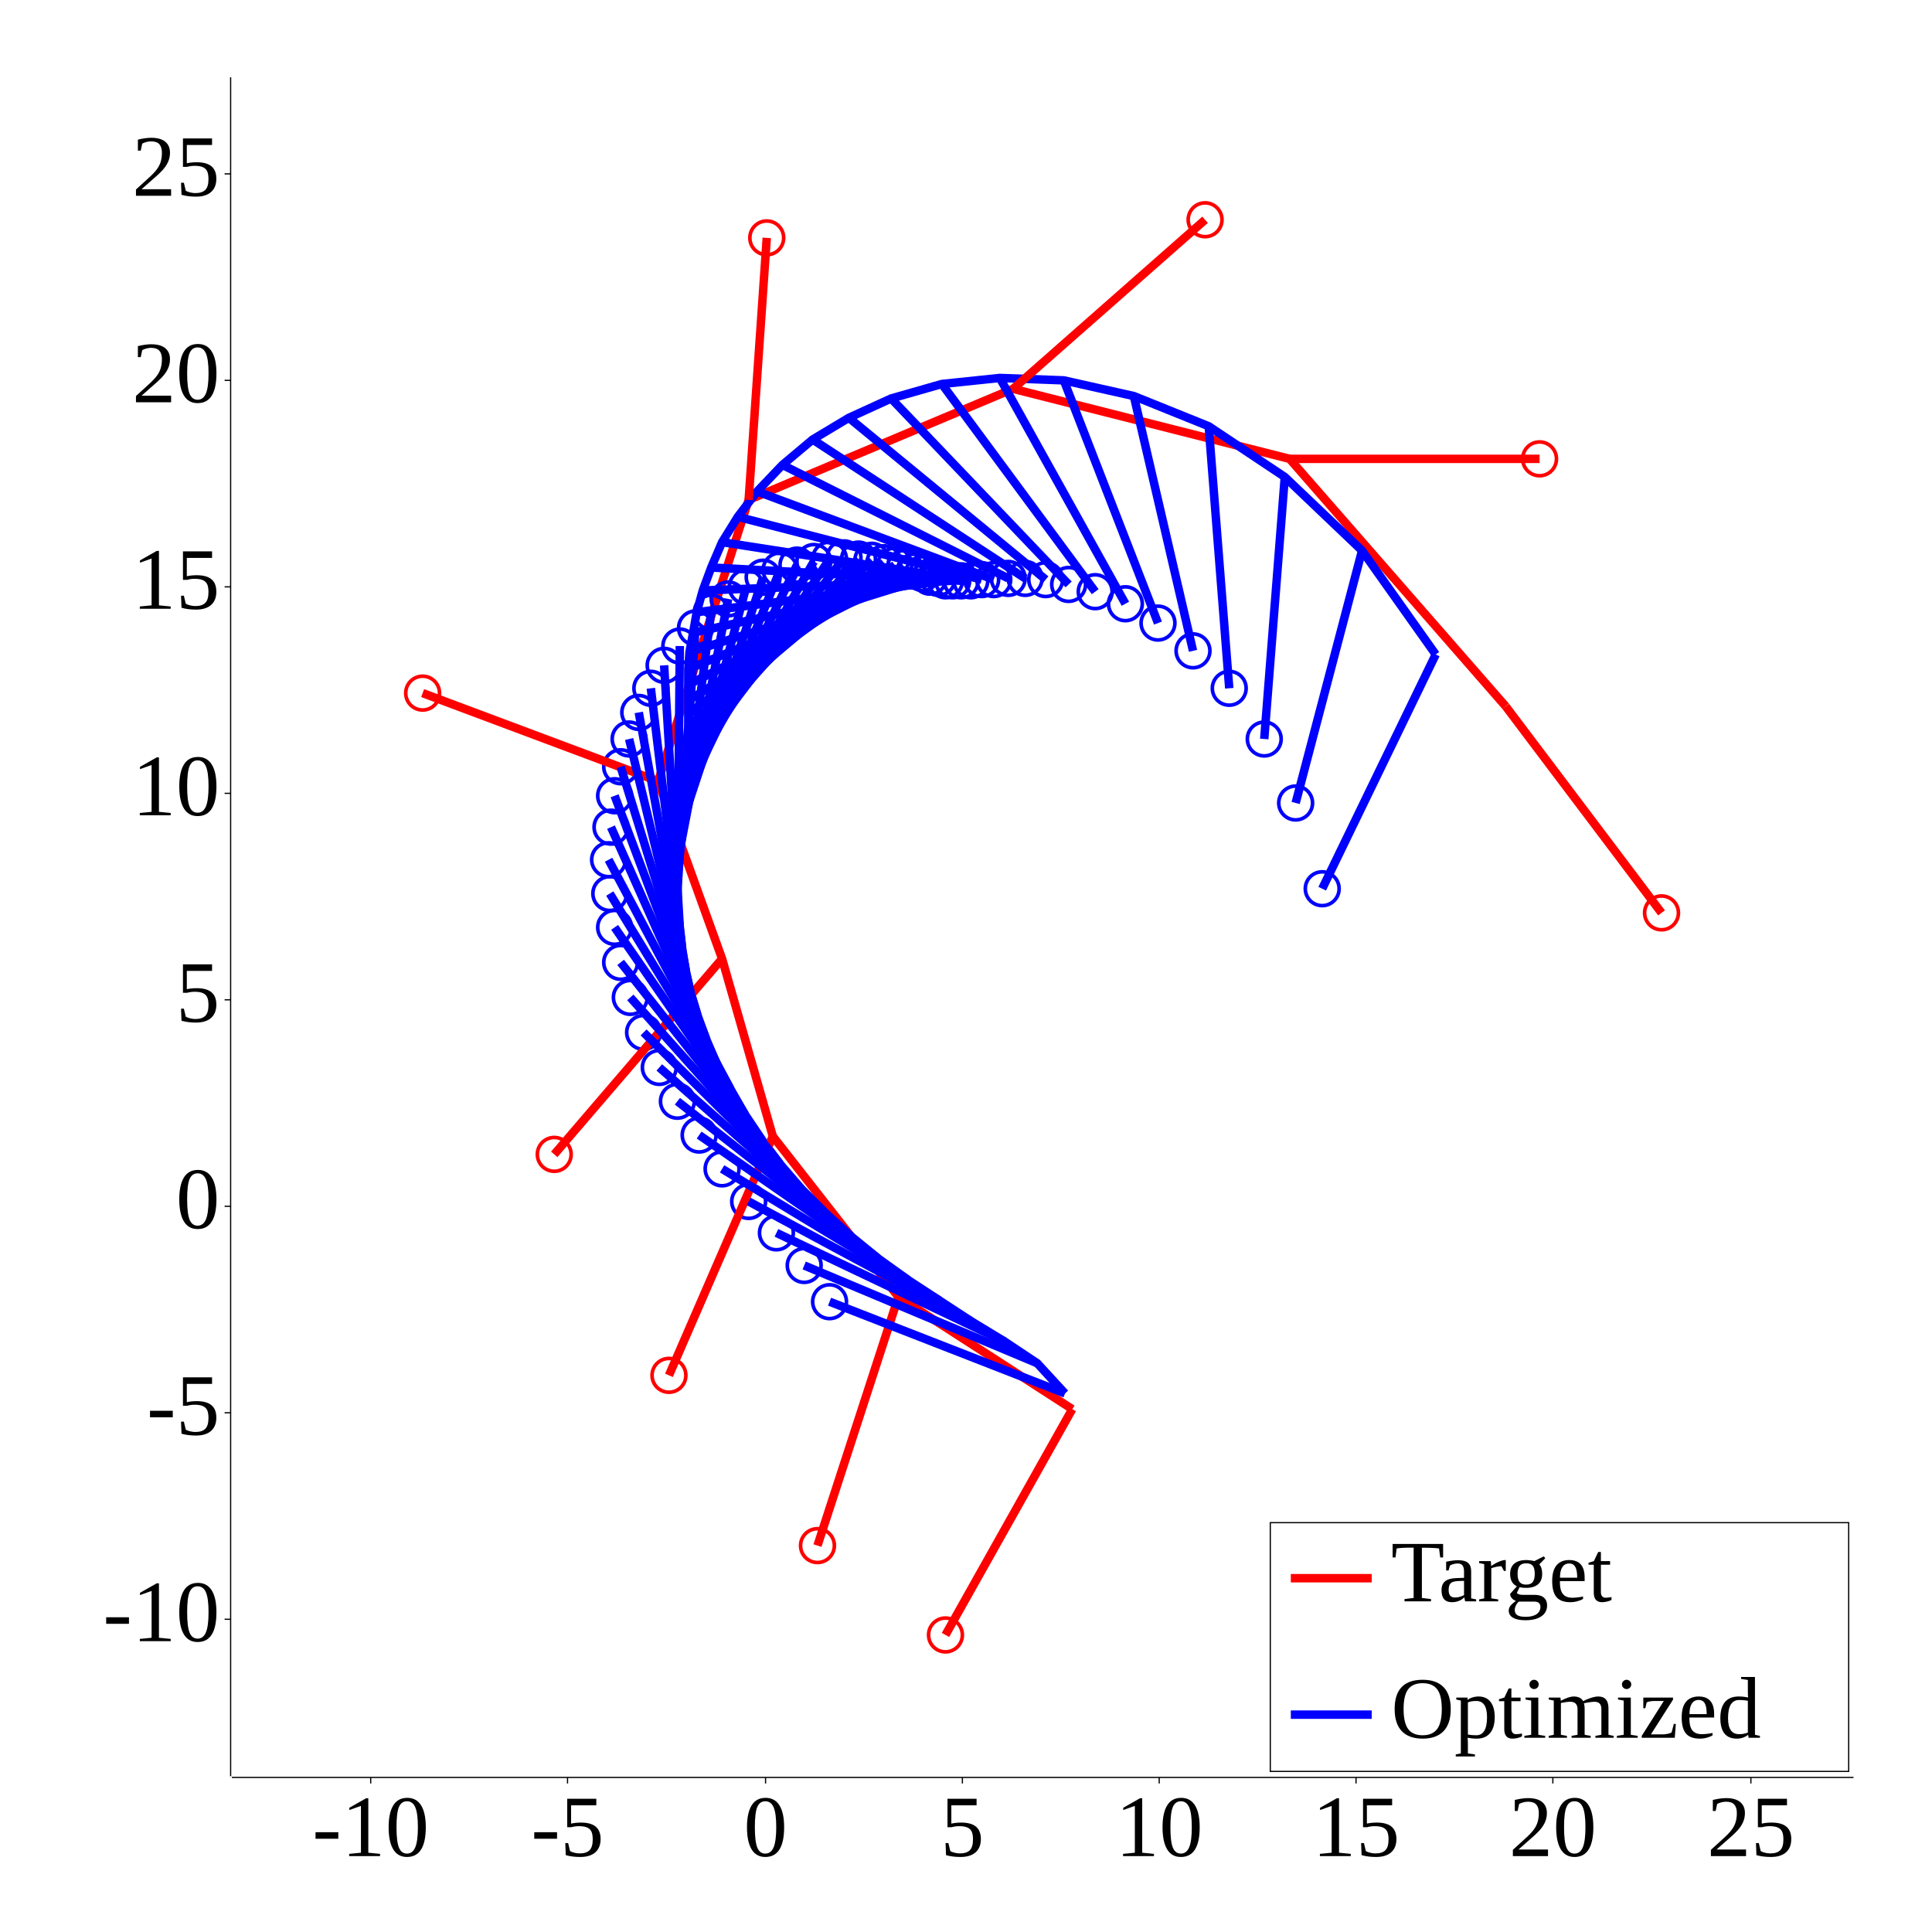
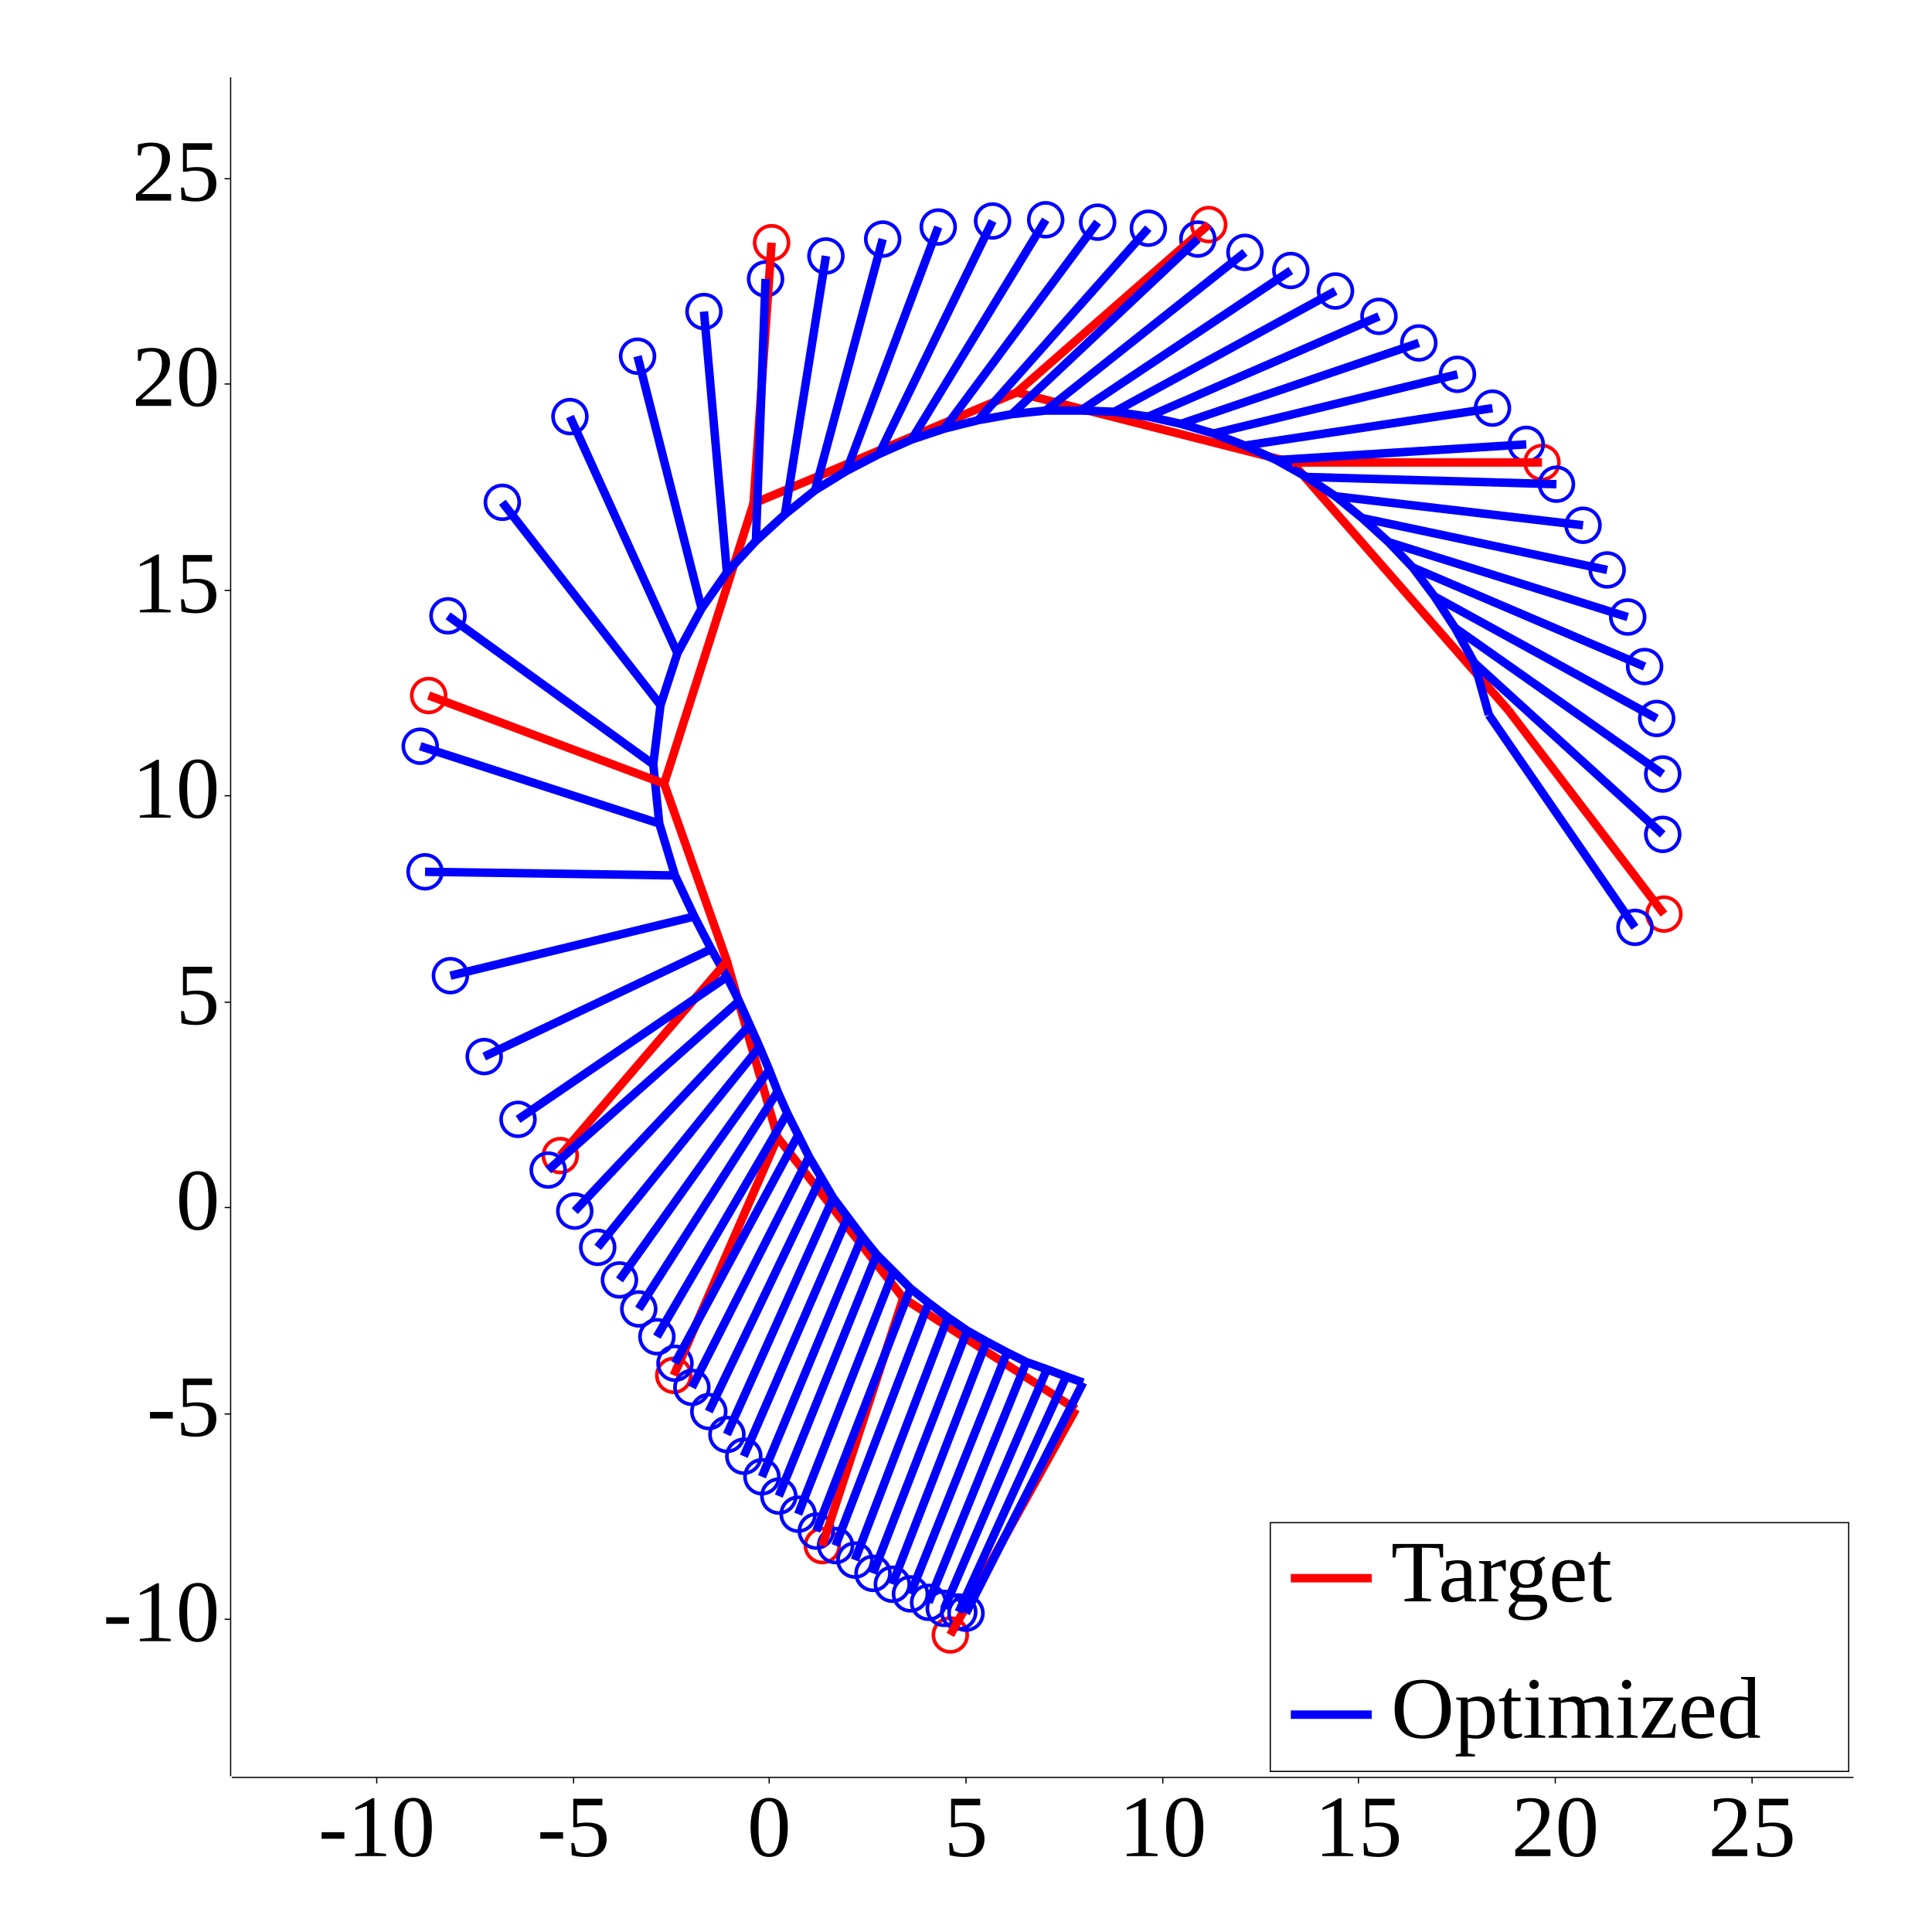
<svg xmlns="http://www.w3.org/2000/svg" width="1600" height="1600" viewBox="0 0 1600 1600">
  <rect x="0" y="0" width="1600" height="1600" opacity="1" fill="#FFFFFF" stroke="none" />
  <polyline fill="none" opacity="1" stroke="#000000" stroke-width="1" points="191,64 191,1471 " />
  <text x="182" y="1341" dy="0.5ex" text-anchor="end" font-family="Times New Roman" font-size="72.581" opacity="1" fill="#000000">
-10
</text>
  <polyline fill="none" opacity="1" stroke="#000000" stroke-width="1" points="186,1341 191,1341 " />
-   <text x="182" y="1170" dy="0.5ex" text-anchor="end" font-family="Times New Roman" font-size="72.581" opacity="1" fill="#000000">
+   <text x="182" y="1171" dy="0.5ex" text-anchor="end" font-family="Times New Roman" font-size="72.581" opacity="1" fill="#000000">
-5
</text>
-   <polyline fill="none" opacity="1" stroke="#000000" stroke-width="1" points="186,1170 191,1170 " />
-   <text x="182" y="999" dy="0.5ex" text-anchor="end" font-family="Times New Roman" font-size="72.581" opacity="1" fill="#000000">
+   <polyline fill="none" opacity="1" stroke="#000000" stroke-width="1" points="186,1171 191,1171 " />
+   <text x="182" y="1000" dy="0.5ex" text-anchor="end" font-family="Times New Roman" font-size="72.581" opacity="1" fill="#000000">
0
</text>
-   <polyline fill="none" opacity="1" stroke="#000000" stroke-width="1" points="186,999 191,999 " />
-   <text x="182" y="828" dy="0.5ex" text-anchor="end" font-family="Times New Roman" font-size="72.581" opacity="1" fill="#000000">
+   <polyline fill="none" opacity="1" stroke="#000000" stroke-width="1" points="186,1000 191,1000 " />
+   <text x="182" y="830" dy="0.5ex" text-anchor="end" font-family="Times New Roman" font-size="72.581" opacity="1" fill="#000000">
5
</text>
-   <polyline fill="none" opacity="1" stroke="#000000" stroke-width="1" points="186,828 191,828 " />
-   <text x="182" y="657" dy="0.5ex" text-anchor="end" font-family="Times New Roman" font-size="72.581" opacity="1" fill="#000000">
+   <polyline fill="none" opacity="1" stroke="#000000" stroke-width="1" points="186,830 191,830 " />
+   <text x="182" y="659" dy="0.5ex" text-anchor="end" font-family="Times New Roman" font-size="72.581" opacity="1" fill="#000000">
10
</text>
-   <polyline fill="none" opacity="1" stroke="#000000" stroke-width="1" points="186,657 191,657 " />
-   <text x="182" y="486" dy="0.5ex" text-anchor="end" font-family="Times New Roman" font-size="72.581" opacity="1" fill="#000000">
+   <polyline fill="none" opacity="1" stroke="#000000" stroke-width="1" points="186,659 191,659 " />
+   <text x="182" y="489" dy="0.5ex" text-anchor="end" font-family="Times New Roman" font-size="72.581" opacity="1" fill="#000000">
15
</text>
-   <polyline fill="none" opacity="1" stroke="#000000" stroke-width="1" points="186,486 191,486 " />
-   <text x="182" y="315" dy="0.5ex" text-anchor="end" font-family="Times New Roman" font-size="72.581" opacity="1" fill="#000000">
+   <polyline fill="none" opacity="1" stroke="#000000" stroke-width="1" points="186,489 191,489 " />
+   <text x="182" y="318" dy="0.5ex" text-anchor="end" font-family="Times New Roman" font-size="72.581" opacity="1" fill="#000000">
20
</text>
-   <polyline fill="none" opacity="1" stroke="#000000" stroke-width="1" points="186,315 191,315 " />
-   <text x="182" y="144" dy="0.5ex" text-anchor="end" font-family="Times New Roman" font-size="72.581" opacity="1" fill="#000000">
+   <polyline fill="none" opacity="1" stroke="#000000" stroke-width="1" points="186,318 191,318 " />
+   <text x="182" y="148" dy="0.5ex" text-anchor="end" font-family="Times New Roman" font-size="72.581" opacity="1" fill="#000000">
25
</text>
-   <polyline fill="none" opacity="1" stroke="#000000" stroke-width="1" points="186,144 191,144 " />
+   <polyline fill="none" opacity="1" stroke="#000000" stroke-width="1" points="186,148 191,148 " />
  <polyline fill="none" opacity="1" stroke="#000000" stroke-width="1" points="192,1472 1535,1472 " />
-   <text x="307" y="1482" dy="0.76em" text-anchor="middle" font-family="Times New Roman" font-size="72.581" opacity="1" fill="#000000">
+   <text x="312" y="1482" dy="0.76em" text-anchor="middle" font-family="Times New Roman" font-size="72.581" opacity="1" fill="#000000">
-10
</text>
-   <polyline fill="none" opacity="1" stroke="#000000" stroke-width="1" points="307,1472 307,1477 " />
-   <text x="470" y="1482" dy="0.76em" text-anchor="middle" font-family="Times New Roman" font-size="72.581" opacity="1" fill="#000000">
+   <polyline fill="none" opacity="1" stroke="#000000" stroke-width="1" points="312,1472 312,1477 " />
+   <text x="475" y="1482" dy="0.76em" text-anchor="middle" font-family="Times New Roman" font-size="72.581" opacity="1" fill="#000000">
-5
</text>
-   <polyline fill="none" opacity="1" stroke="#000000" stroke-width="1" points="470,1472 470,1477 " />
-   <text x="634" y="1482" dy="0.76em" text-anchor="middle" font-family="Times New Roman" font-size="72.581" opacity="1" fill="#000000">
+   <polyline fill="none" opacity="1" stroke="#000000" stroke-width="1" points="475,1472 475,1477 " />
+   <text x="637" y="1482" dy="0.76em" text-anchor="middle" font-family="Times New Roman" font-size="72.581" opacity="1" fill="#000000">
0
</text>
-   <polyline fill="none" opacity="1" stroke="#000000" stroke-width="1" points="634,1472 634,1477 " />
-   <text x="797" y="1482" dy="0.76em" text-anchor="middle" font-family="Times New Roman" font-size="72.581" opacity="1" fill="#000000">
+   <polyline fill="none" opacity="1" stroke="#000000" stroke-width="1" points="637,1472 637,1477 " />
+   <text x="800" y="1482" dy="0.76em" text-anchor="middle" font-family="Times New Roman" font-size="72.581" opacity="1" fill="#000000">
5
</text>
-   <polyline fill="none" opacity="1" stroke="#000000" stroke-width="1" points="797,1472 797,1477 " />
-   <text x="960" y="1482" dy="0.76em" text-anchor="middle" font-family="Times New Roman" font-size="72.581" opacity="1" fill="#000000">
+   <polyline fill="none" opacity="1" stroke="#000000" stroke-width="1" points="800,1472 800,1477 " />
+   <text x="963" y="1482" dy="0.76em" text-anchor="middle" font-family="Times New Roman" font-size="72.581" opacity="1" fill="#000000">
10
</text>
-   <polyline fill="none" opacity="1" stroke="#000000" stroke-width="1" points="960,1472 960,1477 " />
-   <text x="1123" y="1482" dy="0.76em" text-anchor="middle" font-family="Times New Roman" font-size="72.581" opacity="1" fill="#000000">
+   <polyline fill="none" opacity="1" stroke="#000000" stroke-width="1" points="963,1472 963,1477 " />
+   <text x="1125" y="1482" dy="0.76em" text-anchor="middle" font-family="Times New Roman" font-size="72.581" opacity="1" fill="#000000">
15
</text>
-   <polyline fill="none" opacity="1" stroke="#000000" stroke-width="1" points="1123,1472 1123,1477 " />
-   <text x="1286" y="1482" dy="0.76em" text-anchor="middle" font-family="Times New Roman" font-size="72.581" opacity="1" fill="#000000">
+   <polyline fill="none" opacity="1" stroke="#000000" stroke-width="1" points="1125,1472 1125,1477 " />
+   <text x="1288" y="1482" dy="0.76em" text-anchor="middle" font-family="Times New Roman" font-size="72.581" opacity="1" fill="#000000">
20
</text>
-   <polyline fill="none" opacity="1" stroke="#000000" stroke-width="1" points="1286,1472 1286,1477 " />
-   <text x="1450" y="1482" dy="0.76em" text-anchor="middle" font-family="Times New Roman" font-size="72.581" opacity="1" fill="#000000">
+   <polyline fill="none" opacity="1" stroke="#000000" stroke-width="1" points="1288,1472 1288,1477 " />
+   <text x="1451" y="1482" dy="0.76em" text-anchor="middle" font-family="Times New Roman" font-size="72.581" opacity="1" fill="#000000">
25
</text>
-   <polyline fill="none" opacity="1" stroke="#000000" stroke-width="1" points="1450,1472 1450,1477 " />
-   <polyline fill="none" opacity="1" stroke="#FF0000" stroke-width="7" points="1247,585 1068,380 839,322 620,414 545,647 598,794 640,941 744,1074 888,1167 " />
-   <circle cx="1376" cy="756" r="14" opacity="1" fill="none" stroke="#FF0000" stroke-width="3" />
-   <circle cx="1275" cy="380" r="14" opacity="1" fill="none" stroke="#FF0000" stroke-width="3" />
-   <circle cx="998" cy="182" r="14" opacity="1" fill="none" stroke="#FF0000" stroke-width="3" />
-   <circle cx="635" cy="197" r="14" opacity="1" fill="none" stroke="#FF0000" stroke-width="3" />
-   <circle cx="350" cy="574" r="14" opacity="1" fill="none" stroke="#FF0000" stroke-width="3" />
-   <circle cx="459" cy="956" r="14" opacity="1" fill="none" stroke="#FF0000" stroke-width="3" />
-   <circle cx="554" cy="1139" r="14" opacity="1" fill="none" stroke="#FF0000" stroke-width="3" />
-   <circle cx="677" cy="1280" r="14" opacity="1" fill="none" stroke="#FF0000" stroke-width="3" />
-   <circle cx="783" cy="1354" r="14" opacity="1" fill="none" stroke="#FF0000" stroke-width="3" />
-   <polyline fill="none" opacity="1" stroke="#0000FF" stroke-width="7" points="1189,542 1128,456 1064,395 1001,353 939,328 881,315 828,313 780,318 738,330 703,346 673,364 648,385 627,407 611,428 598,449 589,470 582,489 577,507 574,524 571,540 570,554 570,567 570,580 570,591 570,602 569,612 569,622 569,632 568,641 567,651 566,662 565,672 564,684 562,696 562,709 561,722 561,737 561,752 563,768 565,786 568,804 572,822 578,842 585,861 594,882 605,902 617,923 631,944 646,964 664,985 683,1004 705,1024 727,1042 752,1060 778,1077 804,1094 832,1111 859,1129 882,1154 " />
-   <circle cx="1095" cy="736" r="14" opacity="1" fill="none" stroke="#0000FF" stroke-width="3" />
-   <circle cx="1073" cy="665" r="14" opacity="1" fill="none" stroke="#0000FF" stroke-width="3" />
-   <circle cx="1047" cy="612" r="14" opacity="1" fill="none" stroke="#0000FF" stroke-width="3" />
-   <circle cx="1018" cy="570" r="14" opacity="1" fill="none" stroke="#0000FF" stroke-width="3" />
-   <circle cx="988" cy="539" r="14" opacity="1" fill="none" stroke="#0000FF" stroke-width="3" />
-   <circle cx="959" cy="516" r="14" opacity="1" fill="none" stroke="#0000FF" stroke-width="3" />
-   <circle cx="932" cy="500" r="14" opacity="1" fill="none" stroke="#0000FF" stroke-width="3" />
-   <circle cx="907" cy="490" r="14" opacity="1" fill="none" stroke="#0000FF" stroke-width="3" />
-   <circle cx="885" cy="484" r="14" opacity="1" fill="none" stroke="#0000FF" stroke-width="3" />
-   <circle cx="866" cy="480" r="14" opacity="1" fill="none" stroke="#0000FF" stroke-width="3" />
-   <circle cx="849" cy="479" r="14" opacity="1" fill="none" stroke="#0000FF" stroke-width="3" />
-   <circle cx="835" cy="479" r="14" opacity="1" fill="none" stroke="#0000FF" stroke-width="3" />
-   <circle cx="823" cy="480" r="14" opacity="1" fill="none" stroke="#0000FF" stroke-width="3" />
-   <circle cx="813" cy="480" r="14" opacity="1" fill="none" stroke="#0000FF" stroke-width="3" />
-   <circle cx="804" cy="481" r="14" opacity="1" fill="none" stroke="#0000FF" stroke-width="3" />
-   <circle cx="796" cy="481" r="14" opacity="1" fill="none" stroke="#0000FF" stroke-width="3" />
-   <circle cx="789" cy="481" r="14" opacity="1" fill="none" stroke="#0000FF" stroke-width="3" />
-   <circle cx="783" cy="481" r="14" opacity="1" fill="none" stroke="#0000FF" stroke-width="3" />
-   <circle cx="777" cy="479" r="14" opacity="1" fill="none" stroke="#0000FF" stroke-width="3" />
-   <circle cx="770" cy="478" r="14" opacity="1" fill="none" stroke="#0000FF" stroke-width="3" />
-   <circle cx="764" cy="475" r="14" opacity="1" fill="none" stroke="#0000FF" stroke-width="3" />
-   <circle cx="757" cy="473" r="14" opacity="1" fill="none" stroke="#0000FF" stroke-width="3" />
-   <circle cx="749" cy="470" r="14" opacity="1" fill="none" stroke="#0000FF" stroke-width="3" />
-   <circle cx="741" cy="468" r="14" opacity="1" fill="none" stroke="#0000FF" stroke-width="3" />
-   <circle cx="732" cy="466" r="14" opacity="1" fill="none" stroke="#0000FF" stroke-width="3" />
-   <circle cx="722" cy="464" r="14" opacity="1" fill="none" stroke="#0000FF" stroke-width="3" />
-   <circle cx="711" cy="463" r="14" opacity="1" fill="none" stroke="#0000FF" stroke-width="3" />
-   <circle cx="699" cy="462" r="14" opacity="1" fill="none" stroke="#0000FF" stroke-width="3" />
-   <circle cx="687" cy="463" r="14" opacity="1" fill="none" stroke="#0000FF" stroke-width="3" />
-   <circle cx="674" cy="465" r="14" opacity="1" fill="none" stroke="#0000FF" stroke-width="3" />
-   <circle cx="660" cy="468" r="14" opacity="1" fill="none" stroke="#0000FF" stroke-width="3" />
-   <circle cx="646" cy="472" r="14" opacity="1" fill="none" stroke="#0000FF" stroke-width="3" />
-   <circle cx="632" cy="478" r="14" opacity="1" fill="none" stroke="#0000FF" stroke-width="3" />
-   <circle cx="618" cy="486" r="14" opacity="1" fill="none" stroke="#0000FF" stroke-width="3" />
-   <circle cx="603" cy="496" r="14" opacity="1" fill="none" stroke="#0000FF" stroke-width="3" />
-   <circle cx="589" cy="507" r="14" opacity="1" fill="none" stroke="#0000FF" stroke-width="3" />
-   <circle cx="576" cy="520" r="14" opacity="1" fill="none" stroke="#0000FF" stroke-width="3" />
-   <circle cx="563" cy="535" r="14" opacity="1" fill="none" stroke="#0000FF" stroke-width="3" />
-   <circle cx="550" cy="551" r="14" opacity="1" fill="none" stroke="#0000FF" stroke-width="3" />
-   <circle cx="539" cy="570" r="14" opacity="1" fill="none" stroke="#0000FF" stroke-width="3" />
-   <circle cx="529" cy="590" r="14" opacity="1" fill="none" stroke="#0000FF" stroke-width="3" />
-   <circle cx="521" cy="612" r="14" opacity="1" fill="none" stroke="#0000FF" stroke-width="3" />
-   <circle cx="514" cy="635" r="14" opacity="1" fill="none" stroke="#0000FF" stroke-width="3" />
-   <circle cx="509" cy="659" r="14" opacity="1" fill="none" stroke="#0000FF" stroke-width="3" />
-   <circle cx="506" cy="685" r="14" opacity="1" fill="none" stroke="#0000FF" stroke-width="3" />
-   <circle cx="504" cy="712" r="14" opacity="1" fill="none" stroke="#0000FF" stroke-width="3" />
-   <circle cx="505" cy="740" r="14" opacity="1" fill="none" stroke="#0000FF" stroke-width="3" />
-   <circle cx="509" cy="768" r="14" opacity="1" fill="none" stroke="#0000FF" stroke-width="3" />
-   <circle cx="514" cy="797" r="14" opacity="1" fill="none" stroke="#0000FF" stroke-width="3" />
-   <circle cx="522" cy="826" r="14" opacity="1" fill="none" stroke="#0000FF" stroke-width="3" />
-   <circle cx="533" cy="855" r="14" opacity="1" fill="none" stroke="#0000FF" stroke-width="3" />
-   <circle cx="546" cy="884" r="14" opacity="1" fill="none" stroke="#0000FF" stroke-width="3" />
-   <circle cx="561" cy="912" r="14" opacity="1" fill="none" stroke="#0000FF" stroke-width="3" />
-   <circle cx="579" cy="940" r="14" opacity="1" fill="none" stroke="#0000FF" stroke-width="3" />
-   <circle cx="598" cy="968" r="14" opacity="1" fill="none" stroke="#0000FF" stroke-width="3" />
-   <circle cx="620" cy="995" r="14" opacity="1" fill="none" stroke="#0000FF" stroke-width="3" />
-   <circle cx="643" cy="1021" r="14" opacity="1" fill="none" stroke="#0000FF" stroke-width="3" />
-   <circle cx="666" cy="1048" r="14" opacity="1" fill="none" stroke="#0000FF" stroke-width="3" />
-   <circle cx="687" cy="1078" r="14" opacity="1" fill="none" stroke="#0000FF" stroke-width="3" />
-   <polyline fill="none" opacity="1" stroke="#FF0000" stroke-width="7" points="1247,585 1376,756 " />
-   <polyline fill="none" opacity="1" stroke="#FF0000" stroke-width="7" points="1068,380 1275,380 " />
-   <polyline fill="none" opacity="1" stroke="#FF0000" stroke-width="7" points="839,322 998,182 " />
-   <polyline fill="none" opacity="1" stroke="#FF0000" stroke-width="7" points="620,414 635,197 " />
-   <polyline fill="none" opacity="1" stroke="#FF0000" stroke-width="7" points="545,647 350,574 " />
-   <polyline fill="none" opacity="1" stroke="#FF0000" stroke-width="7" points="598,794 459,956 " />
-   <polyline fill="none" opacity="1" stroke="#FF0000" stroke-width="7" points="640,941 554,1139 " />
-   <polyline fill="none" opacity="1" stroke="#FF0000" stroke-width="7" points="744,1074 677,1280 " />
-   <polyline fill="none" opacity="1" stroke="#FF0000" stroke-width="7" points="888,1167 783,1354 " />
-   <polyline fill="none" opacity="1" stroke="#0000FF" stroke-width="7" points="1189,542 1095,736 " />
-   <polyline fill="none" opacity="1" stroke="#0000FF" stroke-width="7" points="1128,456 1073,665 " />
-   <polyline fill="none" opacity="1" stroke="#0000FF" stroke-width="7" points="1064,395 1047,612 " />
-   <polyline fill="none" opacity="1" stroke="#0000FF" stroke-width="7" points="1001,353 1018,570 " />
-   <polyline fill="none" opacity="1" stroke="#0000FF" stroke-width="7" points="939,328 988,539 " />
-   <polyline fill="none" opacity="1" stroke="#0000FF" stroke-width="7" points="881,315 959,516 " />
-   <polyline fill="none" opacity="1" stroke="#0000FF" stroke-width="7" points="828,313 932,500 " />
-   <polyline fill="none" opacity="1" stroke="#0000FF" stroke-width="7" points="780,318 907,490 " />
-   <polyline fill="none" opacity="1" stroke="#0000FF" stroke-width="7" points="738,330 885,484 " />
-   <polyline fill="none" opacity="1" stroke="#0000FF" stroke-width="7" points="703,346 866,480 " />
-   <polyline fill="none" opacity="1" stroke="#0000FF" stroke-width="7" points="673,364 849,479 " />
-   <polyline fill="none" opacity="1" stroke="#0000FF" stroke-width="7" points="648,385 835,479 " />
-   <polyline fill="none" opacity="1" stroke="#0000FF" stroke-width="7" points="627,407 823,480 " />
-   <polyline fill="none" opacity="1" stroke="#0000FF" stroke-width="7" points="611,428 813,480 " />
-   <polyline fill="none" opacity="1" stroke="#0000FF" stroke-width="7" points="598,449 804,481 " />
-   <polyline fill="none" opacity="1" stroke="#0000FF" stroke-width="7" points="589,470 796,481 " />
-   <polyline fill="none" opacity="1" stroke="#0000FF" stroke-width="7" points="582,489 789,481 " />
-   <polyline fill="none" opacity="1" stroke="#0000FF" stroke-width="7" points="577,507 783,481 " />
-   <polyline fill="none" opacity="1" stroke="#0000FF" stroke-width="7" points="574,524 777,479 " />
-   <polyline fill="none" opacity="1" stroke="#0000FF" stroke-width="7" points="571,540 770,478 " />
-   <polyline fill="none" opacity="1" stroke="#0000FF" stroke-width="7" points="570,554 764,475 " />
-   <polyline fill="none" opacity="1" stroke="#0000FF" stroke-width="7" points="570,567 757,473 " />
-   <polyline fill="none" opacity="1" stroke="#0000FF" stroke-width="7" points="570,580 749,470 " />
-   <polyline fill="none" opacity="1" stroke="#0000FF" stroke-width="7" points="570,591 741,468 " />
-   <polyline fill="none" opacity="1" stroke="#0000FF" stroke-width="7" points="570,602 732,466 " />
-   <polyline fill="none" opacity="1" stroke="#0000FF" stroke-width="7" points="569,612 722,464 " />
-   <polyline fill="none" opacity="1" stroke="#0000FF" stroke-width="7" points="569,622 711,463 " />
-   <polyline fill="none" opacity="1" stroke="#0000FF" stroke-width="7" points="569,632 699,462 " />
-   <polyline fill="none" opacity="1" stroke="#0000FF" stroke-width="7" points="568,641 687,463 " />
-   <polyline fill="none" opacity="1" stroke="#0000FF" stroke-width="7" points="567,651 674,465 " />
-   <polyline fill="none" opacity="1" stroke="#0000FF" stroke-width="7" points="566,662 660,468 " />
-   <polyline fill="none" opacity="1" stroke="#0000FF" stroke-width="7" points="565,672 646,472 " />
-   <polyline fill="none" opacity="1" stroke="#0000FF" stroke-width="7" points="564,684 632,478 " />
-   <polyline fill="none" opacity="1" stroke="#0000FF" stroke-width="7" points="562,696 618,486 " />
-   <polyline fill="none" opacity="1" stroke="#0000FF" stroke-width="7" points="562,709 603,496 " />
-   <polyline fill="none" opacity="1" stroke="#0000FF" stroke-width="7" points="561,722 589,507 " />
-   <polyline fill="none" opacity="1" stroke="#0000FF" stroke-width="7" points="561,737 576,520 " />
-   <polyline fill="none" opacity="1" stroke="#0000FF" stroke-width="7" points="561,752 563,535 " />
-   <polyline fill="none" opacity="1" stroke="#0000FF" stroke-width="7" points="563,768 550,551 " />
-   <polyline fill="none" opacity="1" stroke="#0000FF" stroke-width="7" points="565,786 539,570 " />
-   <polyline fill="none" opacity="1" stroke="#0000FF" stroke-width="7" points="568,804 529,590 " />
-   <polyline fill="none" opacity="1" stroke="#0000FF" stroke-width="7" points="572,822 521,612 " />
-   <polyline fill="none" opacity="1" stroke="#0000FF" stroke-width="7" points="578,842 514,635 " />
-   <polyline fill="none" opacity="1" stroke="#0000FF" stroke-width="7" points="585,861 509,659 " />
-   <polyline fill="none" opacity="1" stroke="#0000FF" stroke-width="7" points="594,882 506,685 " />
-   <polyline fill="none" opacity="1" stroke="#0000FF" stroke-width="7" points="605,902 504,712 " />
-   <polyline fill="none" opacity="1" stroke="#0000FF" stroke-width="7" points="617,923 505,740 " />
-   <polyline fill="none" opacity="1" stroke="#0000FF" stroke-width="7" points="631,944 509,768 " />
-   <polyline fill="none" opacity="1" stroke="#0000FF" stroke-width="7" points="646,964 514,797 " />
-   <polyline fill="none" opacity="1" stroke="#0000FF" stroke-width="7" points="664,985 522,826 " />
-   <polyline fill="none" opacity="1" stroke="#0000FF" stroke-width="7" points="683,1004 533,855 " />
-   <polyline fill="none" opacity="1" stroke="#0000FF" stroke-width="7" points="705,1024 546,884 " />
-   <polyline fill="none" opacity="1" stroke="#0000FF" stroke-width="7" points="727,1042 561,912 " />
-   <polyline fill="none" opacity="1" stroke="#0000FF" stroke-width="7" points="752,1060 579,940 " />
-   <polyline fill="none" opacity="1" stroke="#0000FF" stroke-width="7" points="778,1077 598,968 " />
-   <polyline fill="none" opacity="1" stroke="#0000FF" stroke-width="7" points="804,1094 620,995 " />
-   <polyline fill="none" opacity="1" stroke="#0000FF" stroke-width="7" points="832,1111 643,1021 " />
-   <polyline fill="none" opacity="1" stroke="#0000FF" stroke-width="7" points="859,1129 666,1048 " />
-   <polyline fill="none" opacity="1" stroke="#0000FF" stroke-width="7" points="882,1154 687,1078 " />
+   <polyline fill="none" opacity="1" stroke="#000000" stroke-width="1" points="1451,1472 1451,1477 " />
+   <polyline fill="none" opacity="1" stroke="#FF0000" stroke-width="7" points="1249,588 1070,383 842,325 624,417 550,649 602,796 644,942 748,1075 891,1167 " />
+   <circle cx="1378" cy="757" r="14" opacity="1" fill="none" stroke="#FF0000" stroke-width="3" />
+   <circle cx="1277" cy="383" r="14" opacity="1" fill="none" stroke="#FF0000" stroke-width="3" />
+   <circle cx="1001" cy="186" r="14" opacity="1" fill="none" stroke="#FF0000" stroke-width="3" />
+   <circle cx="639" cy="201" r="14" opacity="1" fill="none" stroke="#FF0000" stroke-width="3" />
+   <circle cx="355" cy="576" r="14" opacity="1" fill="none" stroke="#FF0000" stroke-width="3" />
+   <circle cx="464" cy="957" r="14" opacity="1" fill="none" stroke="#FF0000" stroke-width="3" />
+   <circle cx="558" cy="1139" r="14" opacity="1" fill="none" stroke="#FF0000" stroke-width="3" />
+   <circle cx="681" cy="1280" r="14" opacity="1" fill="none" stroke="#FF0000" stroke-width="3" />
+   <circle cx="787" cy="1354" r="14" opacity="1" fill="none" stroke="#FF0000" stroke-width="3" />
+   <polyline fill="none" opacity="1" stroke="#0000FF" stroke-width="7" points="1233,592 1221,549 1205,520 1188,494 1170,470 1150,449 1128,429 1106,411 1082,395 1057,381 1031,369 1005,359 978,351 951,345 923,341 895,340 866,340 838,343 810,348 782,355 755,364 728,376 701,390 675,406 650,426 626,448 602,474 581,504 561,541 547,584 541,633 546,682 559,725 575,759 589,786 602,809 612,829 621,849 629,867 637,886 644,904 652,922 661,940 670,958 680,975 690,992 702,1008 714,1024 726,1039 740,1053 754,1067 769,1079 785,1091 801,1102 817,1111 834,1120 850,1128 867,1134 883,1140 897,1145 " />
+   <circle cx="1354" cy="768" r="14" opacity="1" fill="none" stroke="#0000FF" stroke-width="3" />
+   <circle cx="1377" cy="691" r="14" opacity="1" fill="none" stroke="#0000FF" stroke-width="3" />
+   <circle cx="1377" cy="641" r="14" opacity="1" fill="none" stroke="#0000FF" stroke-width="3" />
+   <circle cx="1372" cy="595" r="14" opacity="1" fill="none" stroke="#0000FF" stroke-width="3" />
+   <circle cx="1362" cy="552" r="14" opacity="1" fill="none" stroke="#0000FF" stroke-width="3" />
+   <circle cx="1348" cy="511" r="14" opacity="1" fill="none" stroke="#0000FF" stroke-width="3" />
+   <circle cx="1331" cy="472" r="14" opacity="1" fill="none" stroke="#0000FF" stroke-width="3" />
+   <circle cx="1311" cy="435" r="14" opacity="1" fill="none" stroke="#0000FF" stroke-width="3" />
+   <circle cx="1289" cy="401" r="14" opacity="1" fill="none" stroke="#0000FF" stroke-width="3" />
+   <circle cx="1264" cy="368" r="14" opacity="1" fill="none" stroke="#0000FF" stroke-width="3" />
+   <circle cx="1236" cy="338" r="14" opacity="1" fill="none" stroke="#0000FF" stroke-width="3" />
+   <circle cx="1207" cy="310" r="14" opacity="1" fill="none" stroke="#0000FF" stroke-width="3" />
+   <circle cx="1175" cy="284" r="14" opacity="1" fill="none" stroke="#0000FF" stroke-width="3" />
+   <circle cx="1142" cy="262" r="14" opacity="1" fill="none" stroke="#0000FF" stroke-width="3" />
+   <circle cx="1106" cy="241" r="14" opacity="1" fill="none" stroke="#0000FF" stroke-width="3" />
+   <circle cx="1069" cy="224" r="14" opacity="1" fill="none" stroke="#0000FF" stroke-width="3" />
+   <circle cx="1031" cy="209" r="14" opacity="1" fill="none" stroke="#0000FF" stroke-width="3" />
+   <circle cx="992" cy="198" r="14" opacity="1" fill="none" stroke="#0000FF" stroke-width="3" />
+   <circle cx="951" cy="189" r="14" opacity="1" fill="none" stroke="#0000FF" stroke-width="3" />
+   <circle cx="909" cy="184" r="14" opacity="1" fill="none" stroke="#0000FF" stroke-width="3" />
+   <circle cx="866" cy="182" r="14" opacity="1" fill="none" stroke="#0000FF" stroke-width="3" />
+   <circle cx="822" cy="183" r="14" opacity="1" fill="none" stroke="#0000FF" stroke-width="3" />
+   <circle cx="777" cy="188" r="14" opacity="1" fill="none" stroke="#0000FF" stroke-width="3" />
+   <circle cx="731" cy="198" r="14" opacity="1" fill="none" stroke="#0000FF" stroke-width="3" />
+   <circle cx="684" cy="212" r="14" opacity="1" fill="none" stroke="#0000FF" stroke-width="3" />
+   <circle cx="634" cy="231" r="14" opacity="1" fill="none" stroke="#0000FF" stroke-width="3" />
+   <circle cx="583" cy="258" r="14" opacity="1" fill="none" stroke="#0000FF" stroke-width="3" />
+   <circle cx="528" cy="295" r="14" opacity="1" fill="none" stroke="#0000FF" stroke-width="3" />
+   <circle cx="472" cy="345" r="14" opacity="1" fill="none" stroke="#0000FF" stroke-width="3" />
+   <circle cx="416" cy="416" r="14" opacity="1" fill="none" stroke="#0000FF" stroke-width="3" />
+   <circle cx="371" cy="510" r="14" opacity="1" fill="none" stroke="#0000FF" stroke-width="3" />
+   <circle cx="348" cy="618" r="14" opacity="1" fill="none" stroke="#0000FF" stroke-width="3" />
+   <circle cx="352" cy="722" r="14" opacity="1" fill="none" stroke="#0000FF" stroke-width="3" />
+   <circle cx="373" cy="808" r="14" opacity="1" fill="none" stroke="#0000FF" stroke-width="3" />
+   <circle cx="401" cy="875" r="14" opacity="1" fill="none" stroke="#0000FF" stroke-width="3" />
+   <circle cx="429" cy="927" r="14" opacity="1" fill="none" stroke="#0000FF" stroke-width="3" />
+   <circle cx="454" cy="969" r="14" opacity="1" fill="none" stroke="#0000FF" stroke-width="3" />
+   <circle cx="476" cy="1003" r="14" opacity="1" fill="none" stroke="#0000FF" stroke-width="3" />
+   <circle cx="495" cy="1033" r="14" opacity="1" fill="none" stroke="#0000FF" stroke-width="3" />
+   <circle cx="513" cy="1060" r="14" opacity="1" fill="none" stroke="#0000FF" stroke-width="3" />
+   <circle cx="529" cy="1084" r="14" opacity="1" fill="none" stroke="#0000FF" stroke-width="3" />
+   <circle cx="544" cy="1107" r="14" opacity="1" fill="none" stroke="#0000FF" stroke-width="3" />
+   <circle cx="559" cy="1129" r="14" opacity="1" fill="none" stroke="#0000FF" stroke-width="3" />
+   <circle cx="573" cy="1149" r="14" opacity="1" fill="none" stroke="#0000FF" stroke-width="3" />
+   <circle cx="587" cy="1169" r="14" opacity="1" fill="none" stroke="#0000FF" stroke-width="3" />
+   <circle cx="602" cy="1188" r="14" opacity="1" fill="none" stroke="#0000FF" stroke-width="3" />
+   <circle cx="616" cy="1206" r="14" opacity="1" fill="none" stroke="#0000FF" stroke-width="3" />
+   <circle cx="631" cy="1223" r="14" opacity="1" fill="none" stroke="#0000FF" stroke-width="3" />
+   <circle cx="645" cy="1239" r="14" opacity="1" fill="none" stroke="#0000FF" stroke-width="3" />
+   <circle cx="661" cy="1254" r="14" opacity="1" fill="none" stroke="#0000FF" stroke-width="3" />
+   <circle cx="676" cy="1268" r="14" opacity="1" fill="none" stroke="#0000FF" stroke-width="3" />
+   <circle cx="692" cy="1280" r="14" opacity="1" fill="none" stroke="#0000FF" stroke-width="3" />
+   <circle cx="708" cy="1292" r="14" opacity="1" fill="none" stroke="#0000FF" stroke-width="3" />
+   <circle cx="723" cy="1303" r="14" opacity="1" fill="none" stroke="#0000FF" stroke-width="3" />
+   <circle cx="739" cy="1312" r="14" opacity="1" fill="none" stroke="#0000FF" stroke-width="3" />
+   <circle cx="754" cy="1320" r="14" opacity="1" fill="none" stroke="#0000FF" stroke-width="3" />
+   <circle cx="769" cy="1327" r="14" opacity="1" fill="none" stroke="#0000FF" stroke-width="3" />
+   <circle cx="782" cy="1332" r="14" opacity="1" fill="none" stroke="#0000FF" stroke-width="3" />
+   <circle cx="794" cy="1335" r="14" opacity="1" fill="none" stroke="#0000FF" stroke-width="3" />
+   <circle cx="800" cy="1336" r="14" opacity="1" fill="none" stroke="#0000FF" stroke-width="3" />
+   <polyline fill="none" opacity="1" stroke="#FF0000" stroke-width="7" points="1249,588 1378,757 " />
+   <polyline fill="none" opacity="1" stroke="#FF0000" stroke-width="7" points="1070,383 1277,383 " />
+   <polyline fill="none" opacity="1" stroke="#FF0000" stroke-width="7" points="842,325 1001,186 " />
+   <polyline fill="none" opacity="1" stroke="#FF0000" stroke-width="7" points="624,417 639,201 " />
+   <polyline fill="none" opacity="1" stroke="#FF0000" stroke-width="7" points="550,649 355,576 " />
+   <polyline fill="none" opacity="1" stroke="#FF0000" stroke-width="7" points="602,796 464,957 " />
+   <polyline fill="none" opacity="1" stroke="#FF0000" stroke-width="7" points="644,942 558,1139 " />
+   <polyline fill="none" opacity="1" stroke="#FF0000" stroke-width="7" points="748,1075 681,1280 " />
+   <polyline fill="none" opacity="1" stroke="#FF0000" stroke-width="7" points="891,1167 787,1354 " />
+   <polyline fill="none" opacity="1" stroke="#0000FF" stroke-width="7" points="1233,592 1354,768 " />
+   <polyline fill="none" opacity="1" stroke="#0000FF" stroke-width="7" points="1221,549 1377,691 " />
+   <polyline fill="none" opacity="1" stroke="#0000FF" stroke-width="7" points="1205,520 1377,641 " />
+   <polyline fill="none" opacity="1" stroke="#0000FF" stroke-width="7" points="1188,494 1372,595 " />
+   <polyline fill="none" opacity="1" stroke="#0000FF" stroke-width="7" points="1170,470 1362,552 " />
+   <polyline fill="none" opacity="1" stroke="#0000FF" stroke-width="7" points="1150,449 1348,511 " />
+   <polyline fill="none" opacity="1" stroke="#0000FF" stroke-width="7" points="1128,429 1331,472 " />
+   <polyline fill="none" opacity="1" stroke="#0000FF" stroke-width="7" points="1106,411 1311,435 " />
+   <polyline fill="none" opacity="1" stroke="#0000FF" stroke-width="7" points="1082,395 1289,401 " />
+   <polyline fill="none" opacity="1" stroke="#0000FF" stroke-width="7" points="1057,381 1264,368 " />
+   <polyline fill="none" opacity="1" stroke="#0000FF" stroke-width="7" points="1031,369 1236,338 " />
+   <polyline fill="none" opacity="1" stroke="#0000FF" stroke-width="7" points="1005,359 1207,310 " />
+   <polyline fill="none" opacity="1" stroke="#0000FF" stroke-width="7" points="978,351 1175,284 " />
+   <polyline fill="none" opacity="1" stroke="#0000FF" stroke-width="7" points="951,345 1142,262 " />
+   <polyline fill="none" opacity="1" stroke="#0000FF" stroke-width="7" points="923,341 1106,241 " />
+   <polyline fill="none" opacity="1" stroke="#0000FF" stroke-width="7" points="895,340 1069,224 " />
+   <polyline fill="none" opacity="1" stroke="#0000FF" stroke-width="7" points="866,340 1031,209 " />
+   <polyline fill="none" opacity="1" stroke="#0000FF" stroke-width="7" points="838,343 992,198 " />
+   <polyline fill="none" opacity="1" stroke="#0000FF" stroke-width="7" points="810,348 951,189 " />
+   <polyline fill="none" opacity="1" stroke="#0000FF" stroke-width="7" points="782,355 909,184 " />
+   <polyline fill="none" opacity="1" stroke="#0000FF" stroke-width="7" points="755,364 866,182 " />
+   <polyline fill="none" opacity="1" stroke="#0000FF" stroke-width="7" points="728,376 822,183 " />
+   <polyline fill="none" opacity="1" stroke="#0000FF" stroke-width="7" points="701,390 777,188 " />
+   <polyline fill="none" opacity="1" stroke="#0000FF" stroke-width="7" points="675,406 731,198 " />
+   <polyline fill="none" opacity="1" stroke="#0000FF" stroke-width="7" points="650,426 684,212 " />
+   <polyline fill="none" opacity="1" stroke="#0000FF" stroke-width="7" points="626,448 634,231 " />
+   <polyline fill="none" opacity="1" stroke="#0000FF" stroke-width="7" points="602,474 583,258 " />
+   <polyline fill="none" opacity="1" stroke="#0000FF" stroke-width="7" points="581,504 528,295 " />
+   <polyline fill="none" opacity="1" stroke="#0000FF" stroke-width="7" points="561,541 472,345 " />
+   <polyline fill="none" opacity="1" stroke="#0000FF" stroke-width="7" points="547,584 416,416 " />
+   <polyline fill="none" opacity="1" stroke="#0000FF" stroke-width="7" points="541,633 371,510 " />
+   <polyline fill="none" opacity="1" stroke="#0000FF" stroke-width="7" points="546,682 348,618 " />
+   <polyline fill="none" opacity="1" stroke="#0000FF" stroke-width="7" points="559,725 352,722 " />
+   <polyline fill="none" opacity="1" stroke="#0000FF" stroke-width="7" points="575,759 373,808 " />
+   <polyline fill="none" opacity="1" stroke="#0000FF" stroke-width="7" points="589,786 401,875 " />
+   <polyline fill="none" opacity="1" stroke="#0000FF" stroke-width="7" points="602,809 429,927 " />
+   <polyline fill="none" opacity="1" stroke="#0000FF" stroke-width="7" points="612,829 454,969 " />
+   <polyline fill="none" opacity="1" stroke="#0000FF" stroke-width="7" points="621,849 476,1003 " />
+   <polyline fill="none" opacity="1" stroke="#0000FF" stroke-width="7" points="629,867 495,1033 " />
+   <polyline fill="none" opacity="1" stroke="#0000FF" stroke-width="7" points="637,886 513,1060 " />
+   <polyline fill="none" opacity="1" stroke="#0000FF" stroke-width="7" points="644,904 529,1084 " />
+   <polyline fill="none" opacity="1" stroke="#0000FF" stroke-width="7" points="652,922 544,1107 " />
+   <polyline fill="none" opacity="1" stroke="#0000FF" stroke-width="7" points="661,940 559,1129 " />
+   <polyline fill="none" opacity="1" stroke="#0000FF" stroke-width="7" points="670,958 573,1149 " />
+   <polyline fill="none" opacity="1" stroke="#0000FF" stroke-width="7" points="680,975 587,1169 " />
+   <polyline fill="none" opacity="1" stroke="#0000FF" stroke-width="7" points="690,992 602,1188 " />
+   <polyline fill="none" opacity="1" stroke="#0000FF" stroke-width="7" points="702,1008 616,1206 " />
+   <polyline fill="none" opacity="1" stroke="#0000FF" stroke-width="7" points="714,1024 631,1223 " />
+   <polyline fill="none" opacity="1" stroke="#0000FF" stroke-width="7" points="726,1039 645,1239 " />
+   <polyline fill="none" opacity="1" stroke="#0000FF" stroke-width="7" points="740,1053 661,1254 " />
+   <polyline fill="none" opacity="1" stroke="#0000FF" stroke-width="7" points="754,1067 676,1268 " />
+   <polyline fill="none" opacity="1" stroke="#0000FF" stroke-width="7" points="769,1079 692,1280 " />
+   <polyline fill="none" opacity="1" stroke="#0000FF" stroke-width="7" points="785,1091 708,1292 " />
+   <polyline fill="none" opacity="1" stroke="#0000FF" stroke-width="7" points="801,1102 723,1303 " />
+   <polyline fill="none" opacity="1" stroke="#0000FF" stroke-width="7" points="817,1111 739,1312 " />
+   <polyline fill="none" opacity="1" stroke="#0000FF" stroke-width="7" points="834,1120 754,1320 " />
+   <polyline fill="none" opacity="1" stroke="#0000FF" stroke-width="7" points="850,1128 769,1327 " />
+   <polyline fill="none" opacity="1" stroke="#0000FF" stroke-width="7" points="867,1134 782,1332 " />
+   <polyline fill="none" opacity="1" stroke="#0000FF" stroke-width="7" points="883,1140 794,1335 " />
+   <polyline fill="none" opacity="1" stroke="#0000FF" stroke-width="7" points="897,1145 800,1336 " />
  <rect x="1052" y="1261" width="479" height="206" opacity="1" fill="#FFFFFF" stroke="none" />
  <rect x="1052" y="1261" width="479" height="206" opacity="1" fill="none" stroke="#000000" />
  <text x="1152" y="1271" dy="0.76em" text-anchor="start" font-family="Times New Roman" font-size="72.581" opacity="1" fill="#000000">
Target
</text>
  <text x="1152" y="1384" dy="0.76em" text-anchor="start" font-family="Times New Roman" font-size="72.581" opacity="1" fill="#000000">
Optimized
</text>
  <polyline fill="none" opacity="1" stroke="#FF0000" stroke-width="7" points="1069,1307 1136,1307 " />
  <polyline fill="none" opacity="1" stroke="#0000FF" stroke-width="7" points="1069,1420 1136,1420 " />
</svg>
